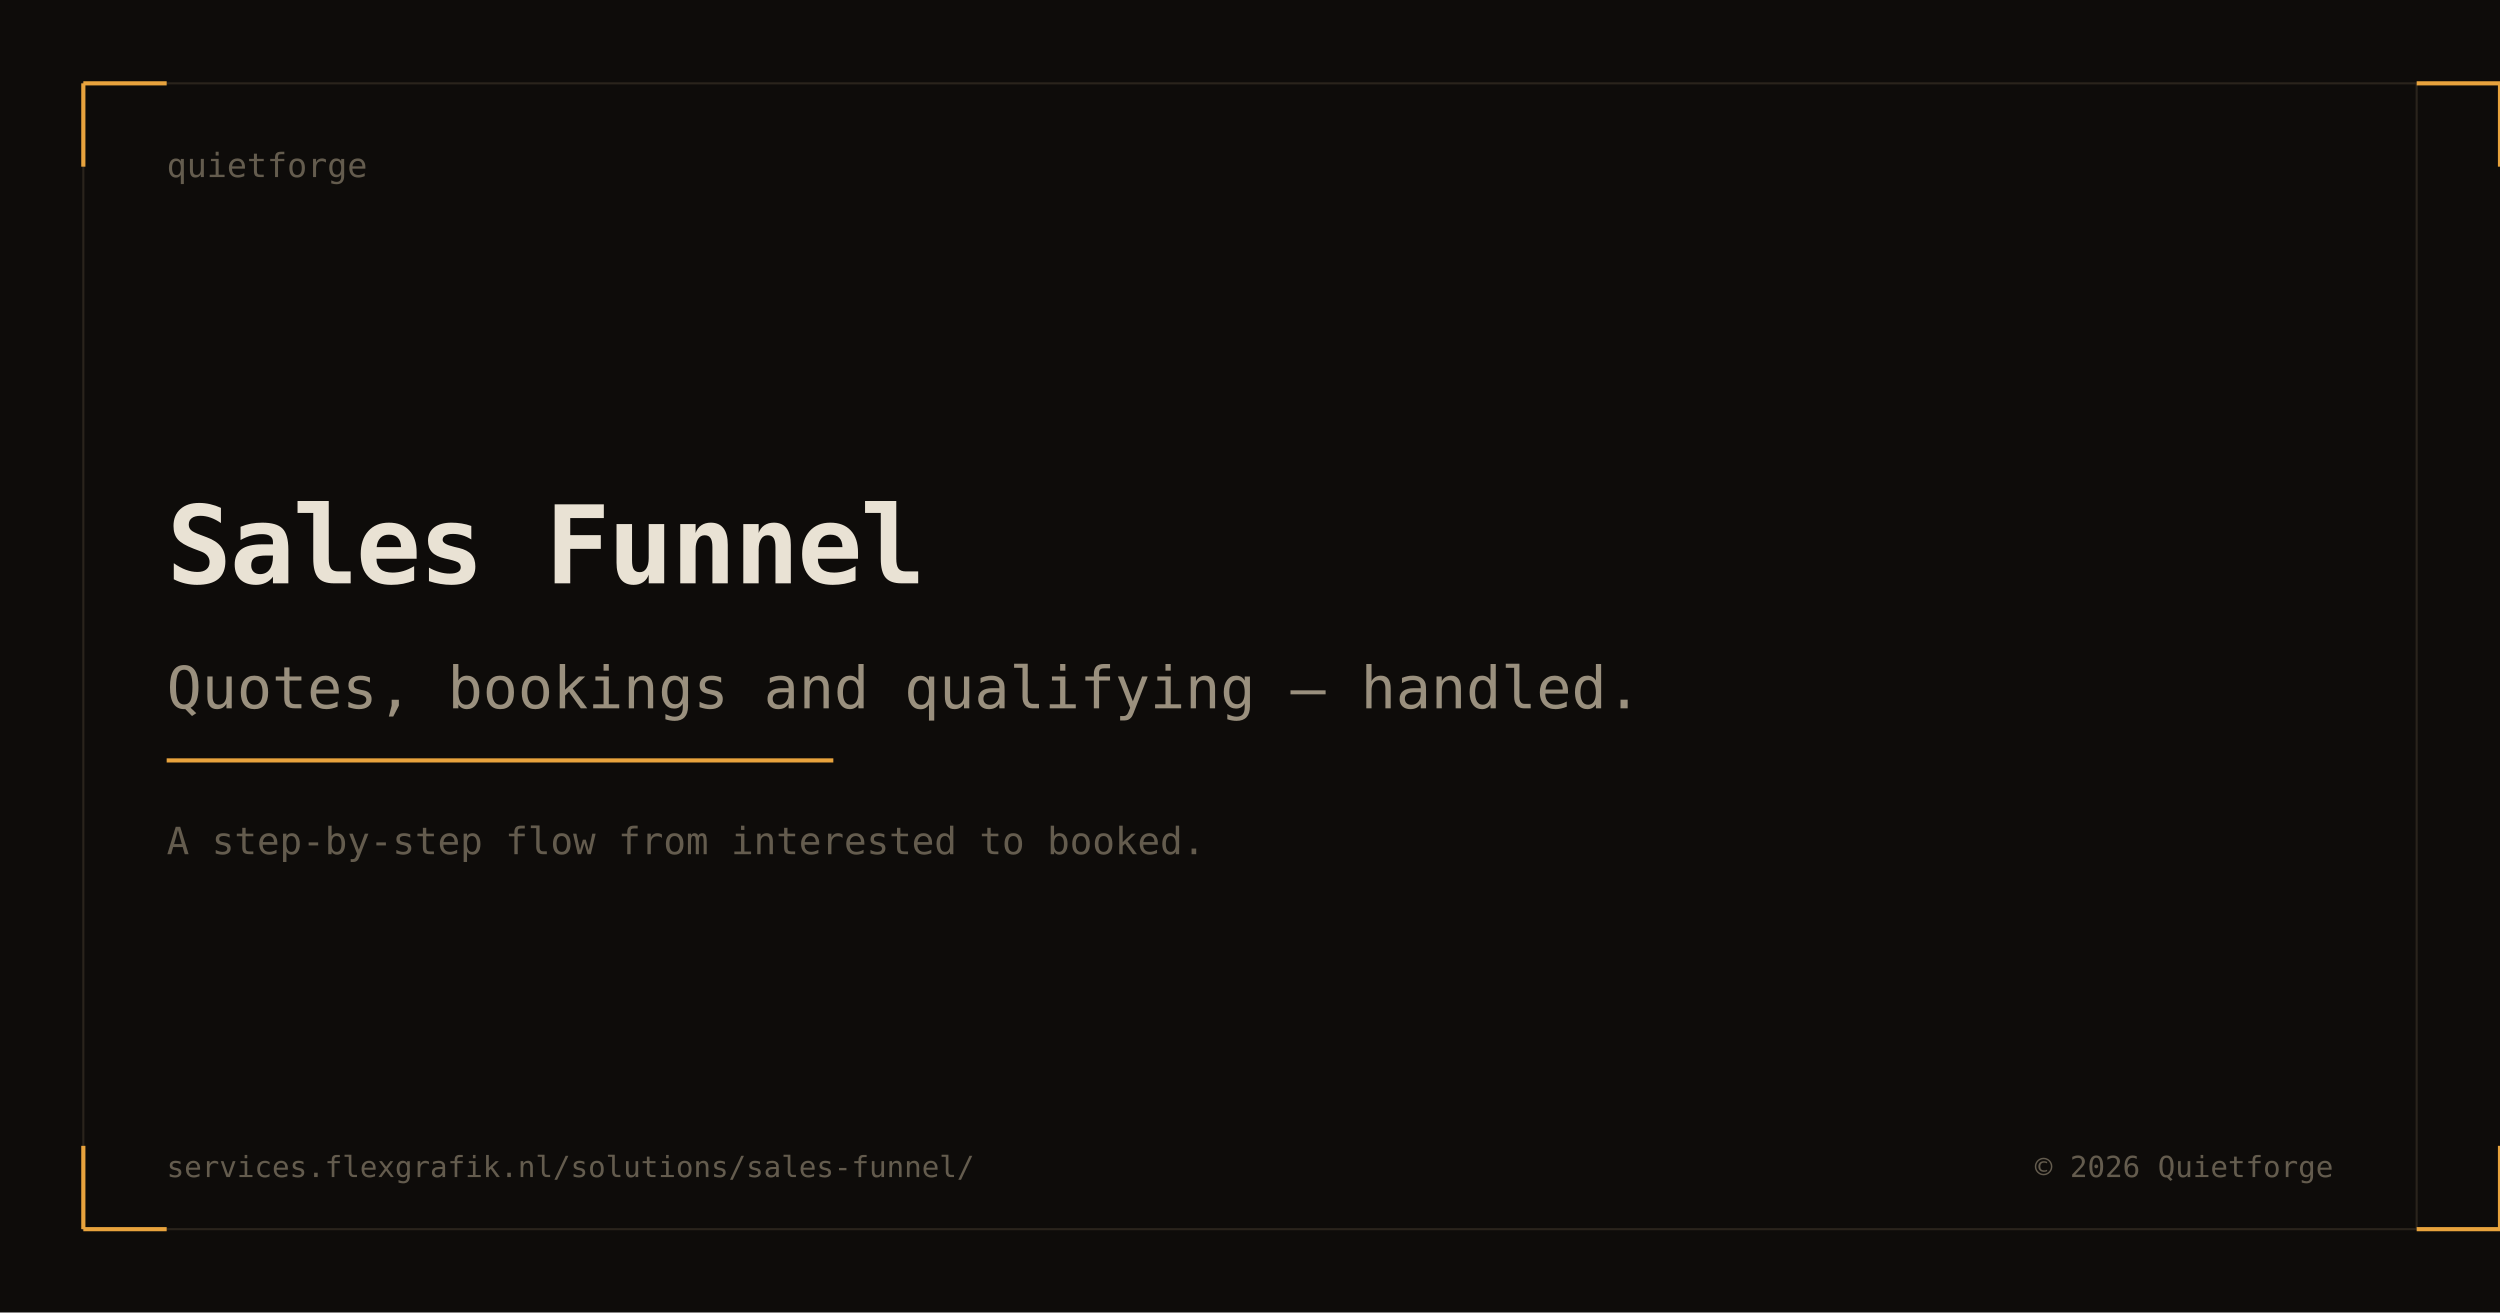
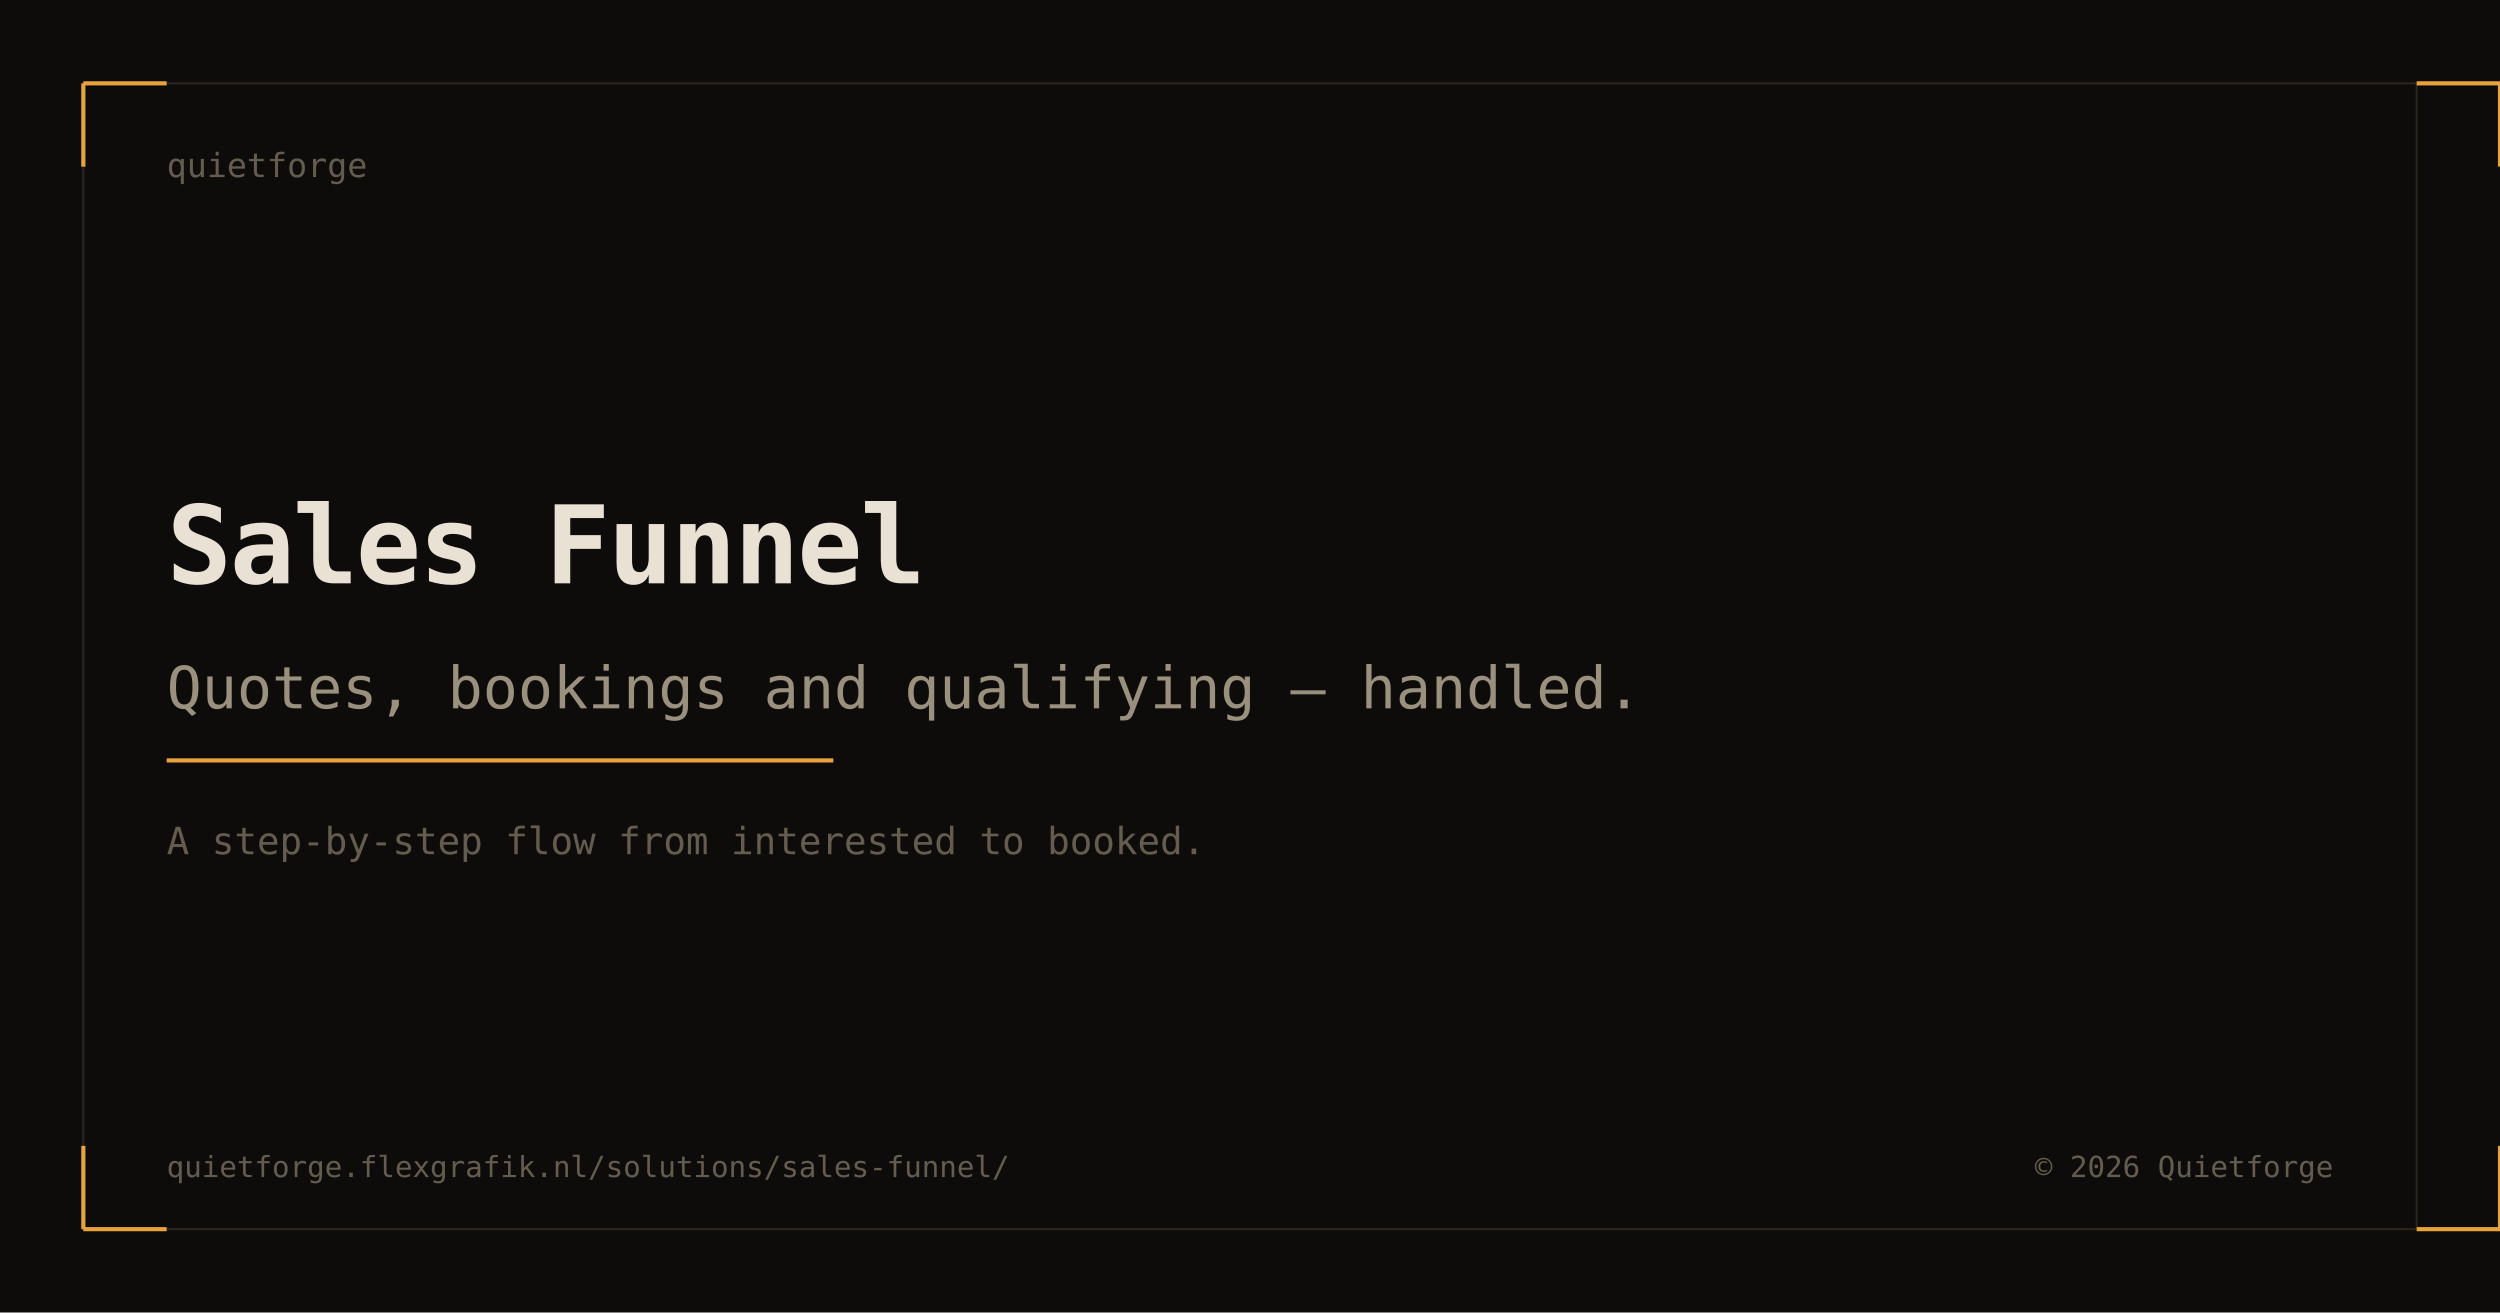
<svg xmlns="http://www.w3.org/2000/svg" width="1200" height="630" viewBox="0 0 1200 630">
  <rect width="1200" height="630" fill="#0e0c0a" />
  <rect x="40" y="40" width="1120" height="550" fill="none" stroke="#2a241c" stroke-width="1" />
  <line x1="40" y1="80" x2="40" y2="40" stroke="#e8a33d" stroke-width="2" />
  <line x1="40" y1="40" x2="80" y2="40" stroke="#e8a33d" stroke-width="2" />
  <line x1="1160" y1="40" x2="1200" y2="40" stroke="#e8a33d" stroke-width="2" />
  <line x1="1200" y1="40" x2="1200" y2="80" stroke="#e8a33d" stroke-width="2" />
  <line x1="40" y1="550" x2="40" y2="590" stroke="#e8a33d" stroke-width="2" />
  <line x1="40" y1="590" x2="80" y2="590" stroke="#e8a33d" stroke-width="2" />
  <line x1="1160" y1="590" x2="1200" y2="590" stroke="#e8a33d" stroke-width="2" />
  <line x1="1200" y1="550" x2="1200" y2="590" stroke="#e8a33d" stroke-width="2" />
  <text x="80" y="85" fill="#645c4e" font-family="'JetBrains Mono', 'SF Mono', monospace" font-size="16" font-weight="500">quietforge</text>
  <text x="80" y="280" fill="#e9e2d4" font-family="'JetBrains Mono', 'SF Mono', monospace" font-size="52" font-weight="700" letter-spacing="-0.02em">Sales Funnel</text>
  <text x="80" y="340" fill="#9a907e" font-family="'JetBrains Mono', 'SF Mono', monospace" font-size="28" font-weight="400">Quotes, bookings and qualifying — handled.</text>
  <line x1="80" y1="365" x2="400" y2="365" stroke="#e8a33d" stroke-width="2" />
  <text x="80" y="410" fill="#645c4e" font-family="'JetBrains Mono', 'SF Mono', monospace" font-size="18" font-weight="400">A step-by-step flow from interested to booked.</text>
-   <text x="80" y="565" fill="#645c4e" font-family="'JetBrains Mono', 'SF Mono', monospace" font-size="14" font-weight="400">services.flexgrafik.nl/solutions/sales-funnel/</text>
+   <text x="80" y="565" fill="#645c4e" font-family="'JetBrains Mono', 'SF Mono', monospace" font-size="14" font-weight="400">quietforge.flexgrafik.nl/solutions/sales-funnel/</text>
  <text x="1120" y="565" fill="#645c4e" font-family="'JetBrains Mono', 'SF Mono', monospace" font-size="14" font-weight="400" text-anchor="end">© 2026 Quietforge</text>
</svg>
